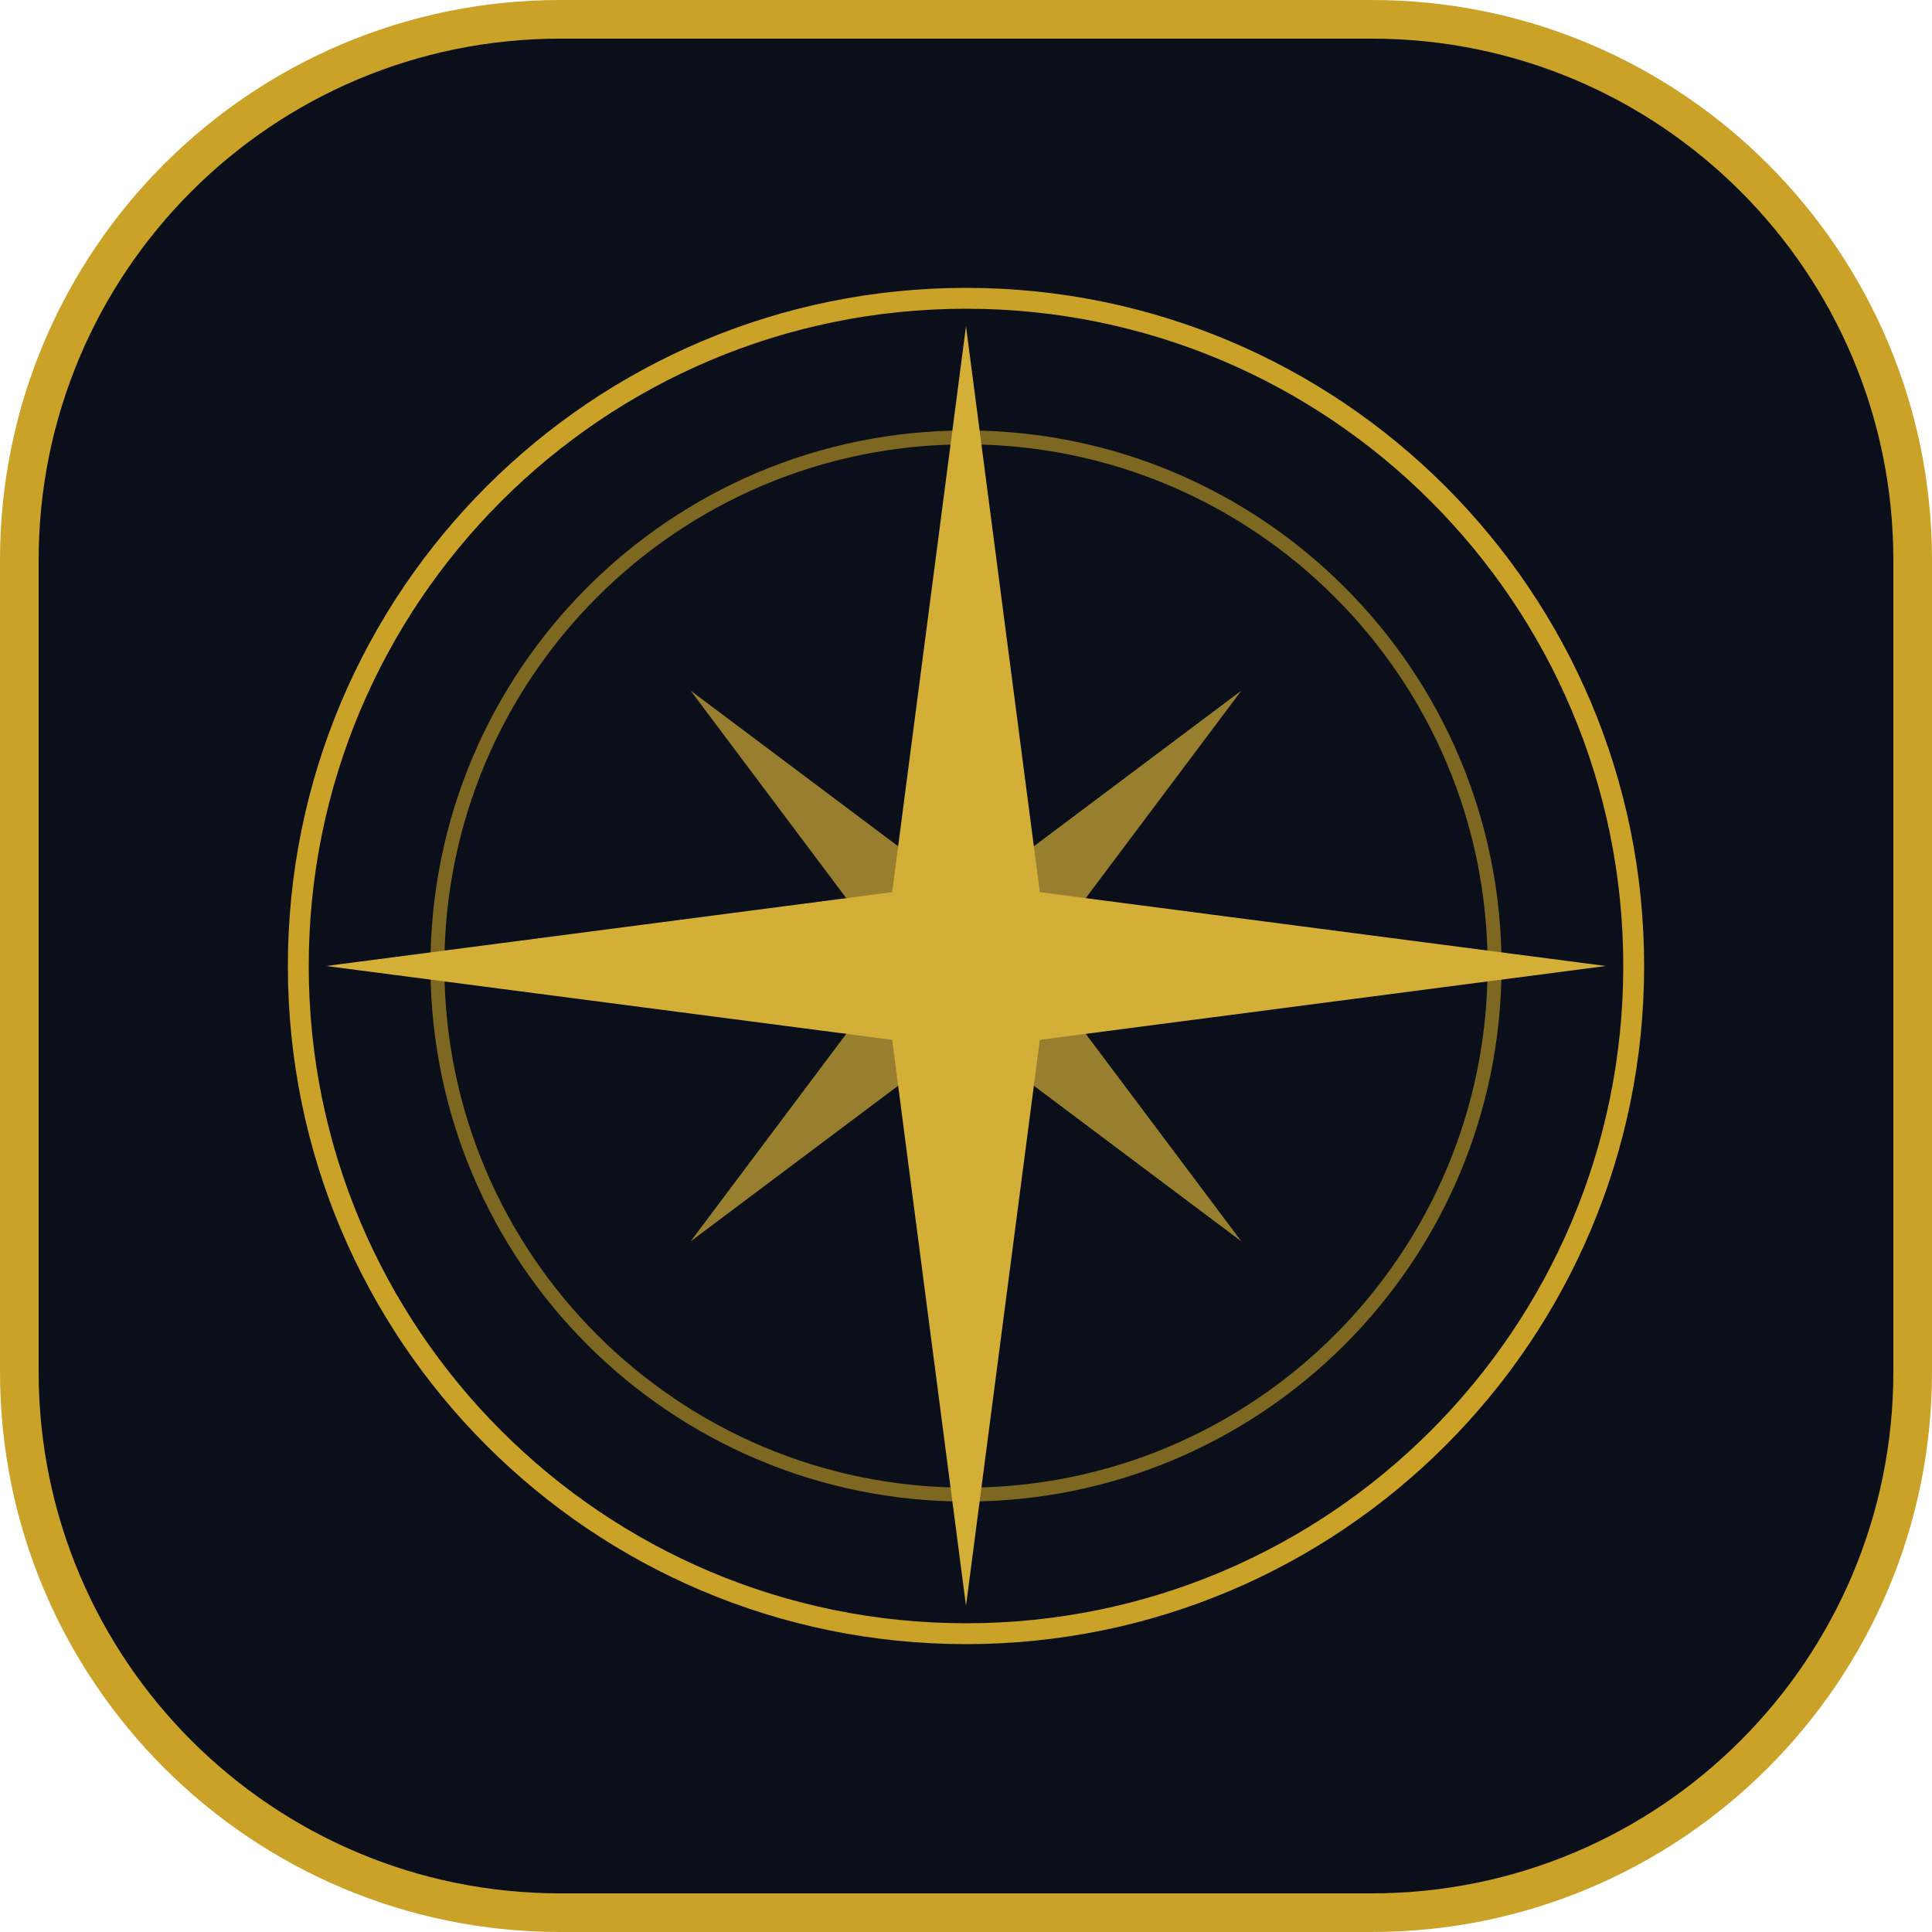
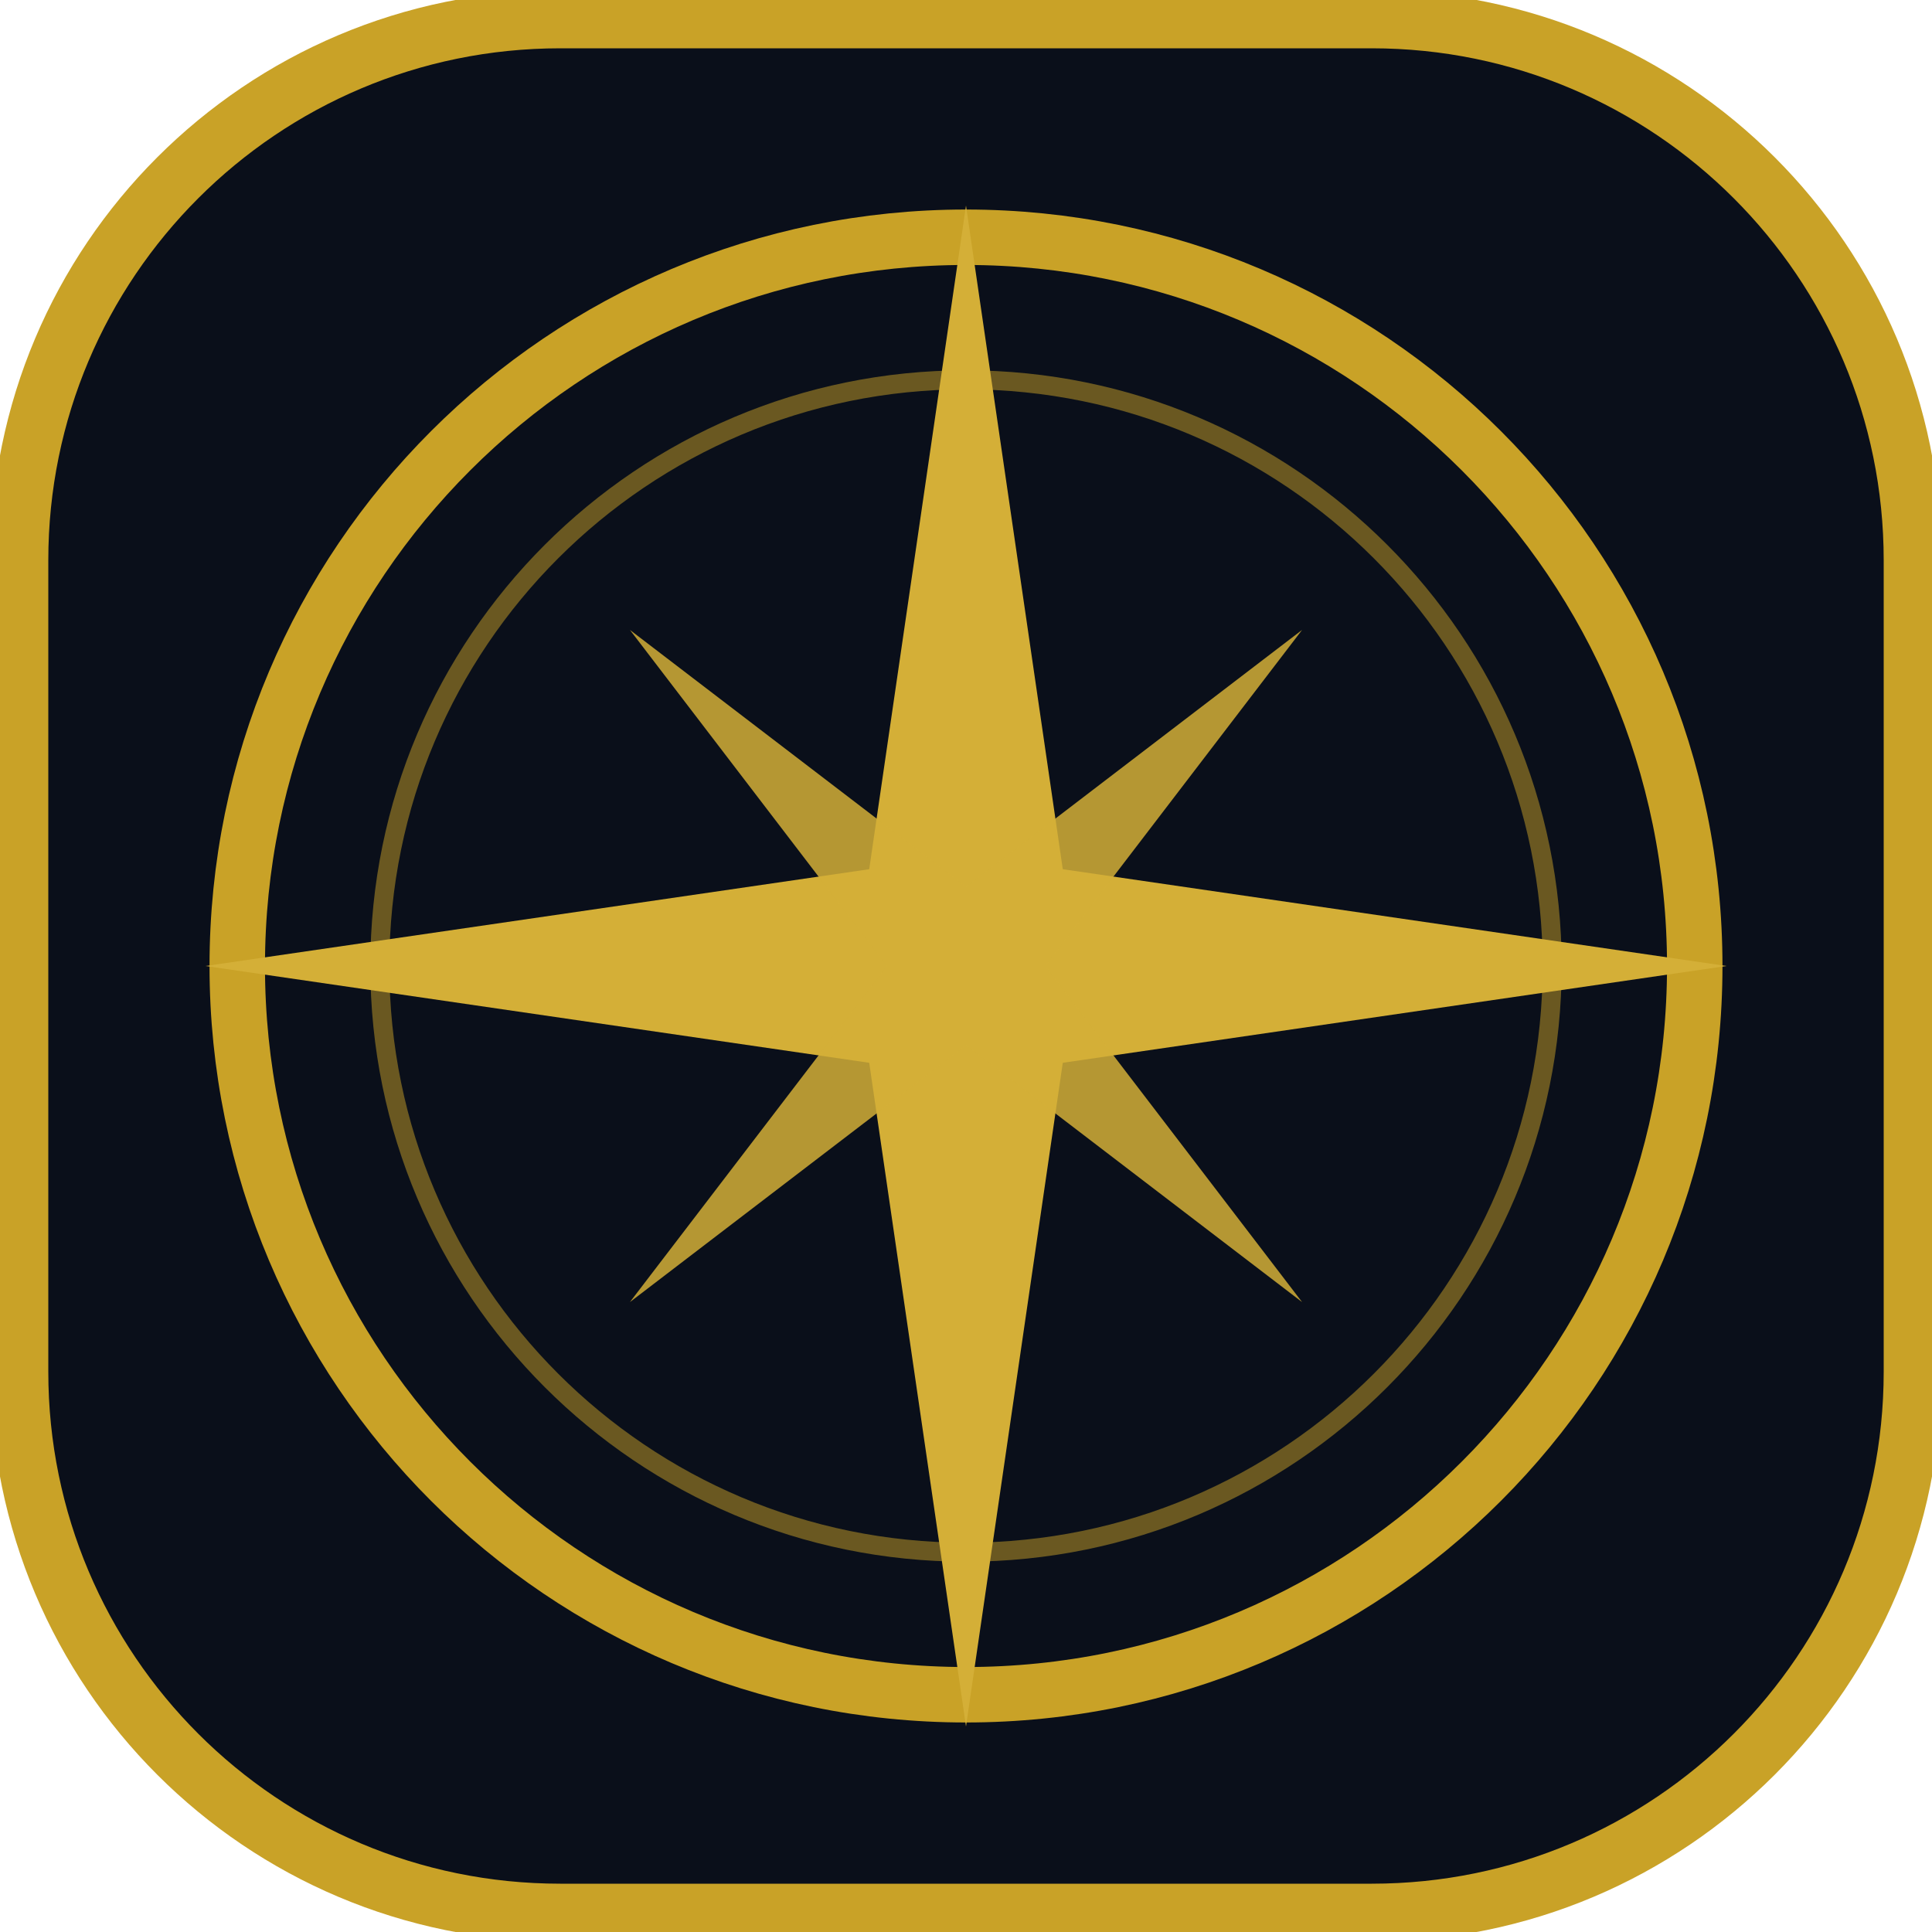
<svg xmlns="http://www.w3.org/2000/svg" viewBox="0 0 100 100">
-   <rect x="1" y="1" width="98" height="98" rx="28" fill="#0a0f1a" stroke="#c9a227" stroke-width="2" />
-   <g transform="translate(14 14) scale(0.72)">
-     <circle cx="50" cy="50" r="48" fill="none" stroke="#c9a227" stroke-width="1.5" />
-     <circle cx="50" cy="50" r="38" fill="none" stroke="#c9a227" stroke-width="1" opacity="0.6" />
+   <rect x="1" y="1" width="98" height="98" rx="28" fill="#0a0f1a" stroke="#c9a227" stroke-width="3" />
+   <g transform="translate(9 9) scale(0.82)">
+     <circle cx="50" cy="50" r="46" fill="none" stroke="#c9a227" stroke-width="3.5" />
+     <circle cx="50" cy="50" r="37" fill="none" stroke="#c9a227" stroke-width="1.2" opacity="0.5" />
    <g fill="#d4af37">
-       <polygon points="50,4 44,50 56,50" />
-       <polygon points="50,4 44,50 56,50" transform="rotate(90 50 50)" />
-       <polygon points="50,4 44,50 56,50" transform="rotate(180 50 50)" />
-       <polygon points="50,4 44,50 56,50" transform="rotate(270 50 50)" />
+       <polygon points="50,2 43,50 57,50" />
+       <polygon points="50,2 43,50 57,50" transform="rotate(90 50 50)" />
+       <polygon points="50,2 43,50 57,50" transform="rotate(180 50 50)" />
+       <polygon points="50,2 43,50 57,50" transform="rotate(270 50 50)" />
    </g>
-     <g fill="#d4af37" opacity="0.7">
-       <polygon points="50,22 46,50 54,50" transform="rotate(45 50 50)" />
-       <polygon points="50,22 46,50 54,50" transform="rotate(135 50 50)" />
-       <polygon points="50,22 46,50 54,50" transform="rotate(225 50 50)" />
-       <polygon points="50,22 46,50 54,50" transform="rotate(315 50 50)" />
+     <g fill="#d4af37" opacity="0.85">
+       <polygon points="50,20 46,50 54,50" transform="rotate(45 50 50)" />
+       <polygon points="50,20 46,50 54,50" transform="rotate(135 50 50)" />
+       <polygon points="50,20 46,50 54,50" transform="rotate(225 50 50)" />
+       <polygon points="50,20 46,50 54,50" transform="rotate(315 50 50)" />
    </g>
-     <circle cx="50" cy="50" r="4" fill="#d4af37" />
+     <circle cx="50" cy="50" r="5" fill="#d4af37" />
  </g>
</svg>
